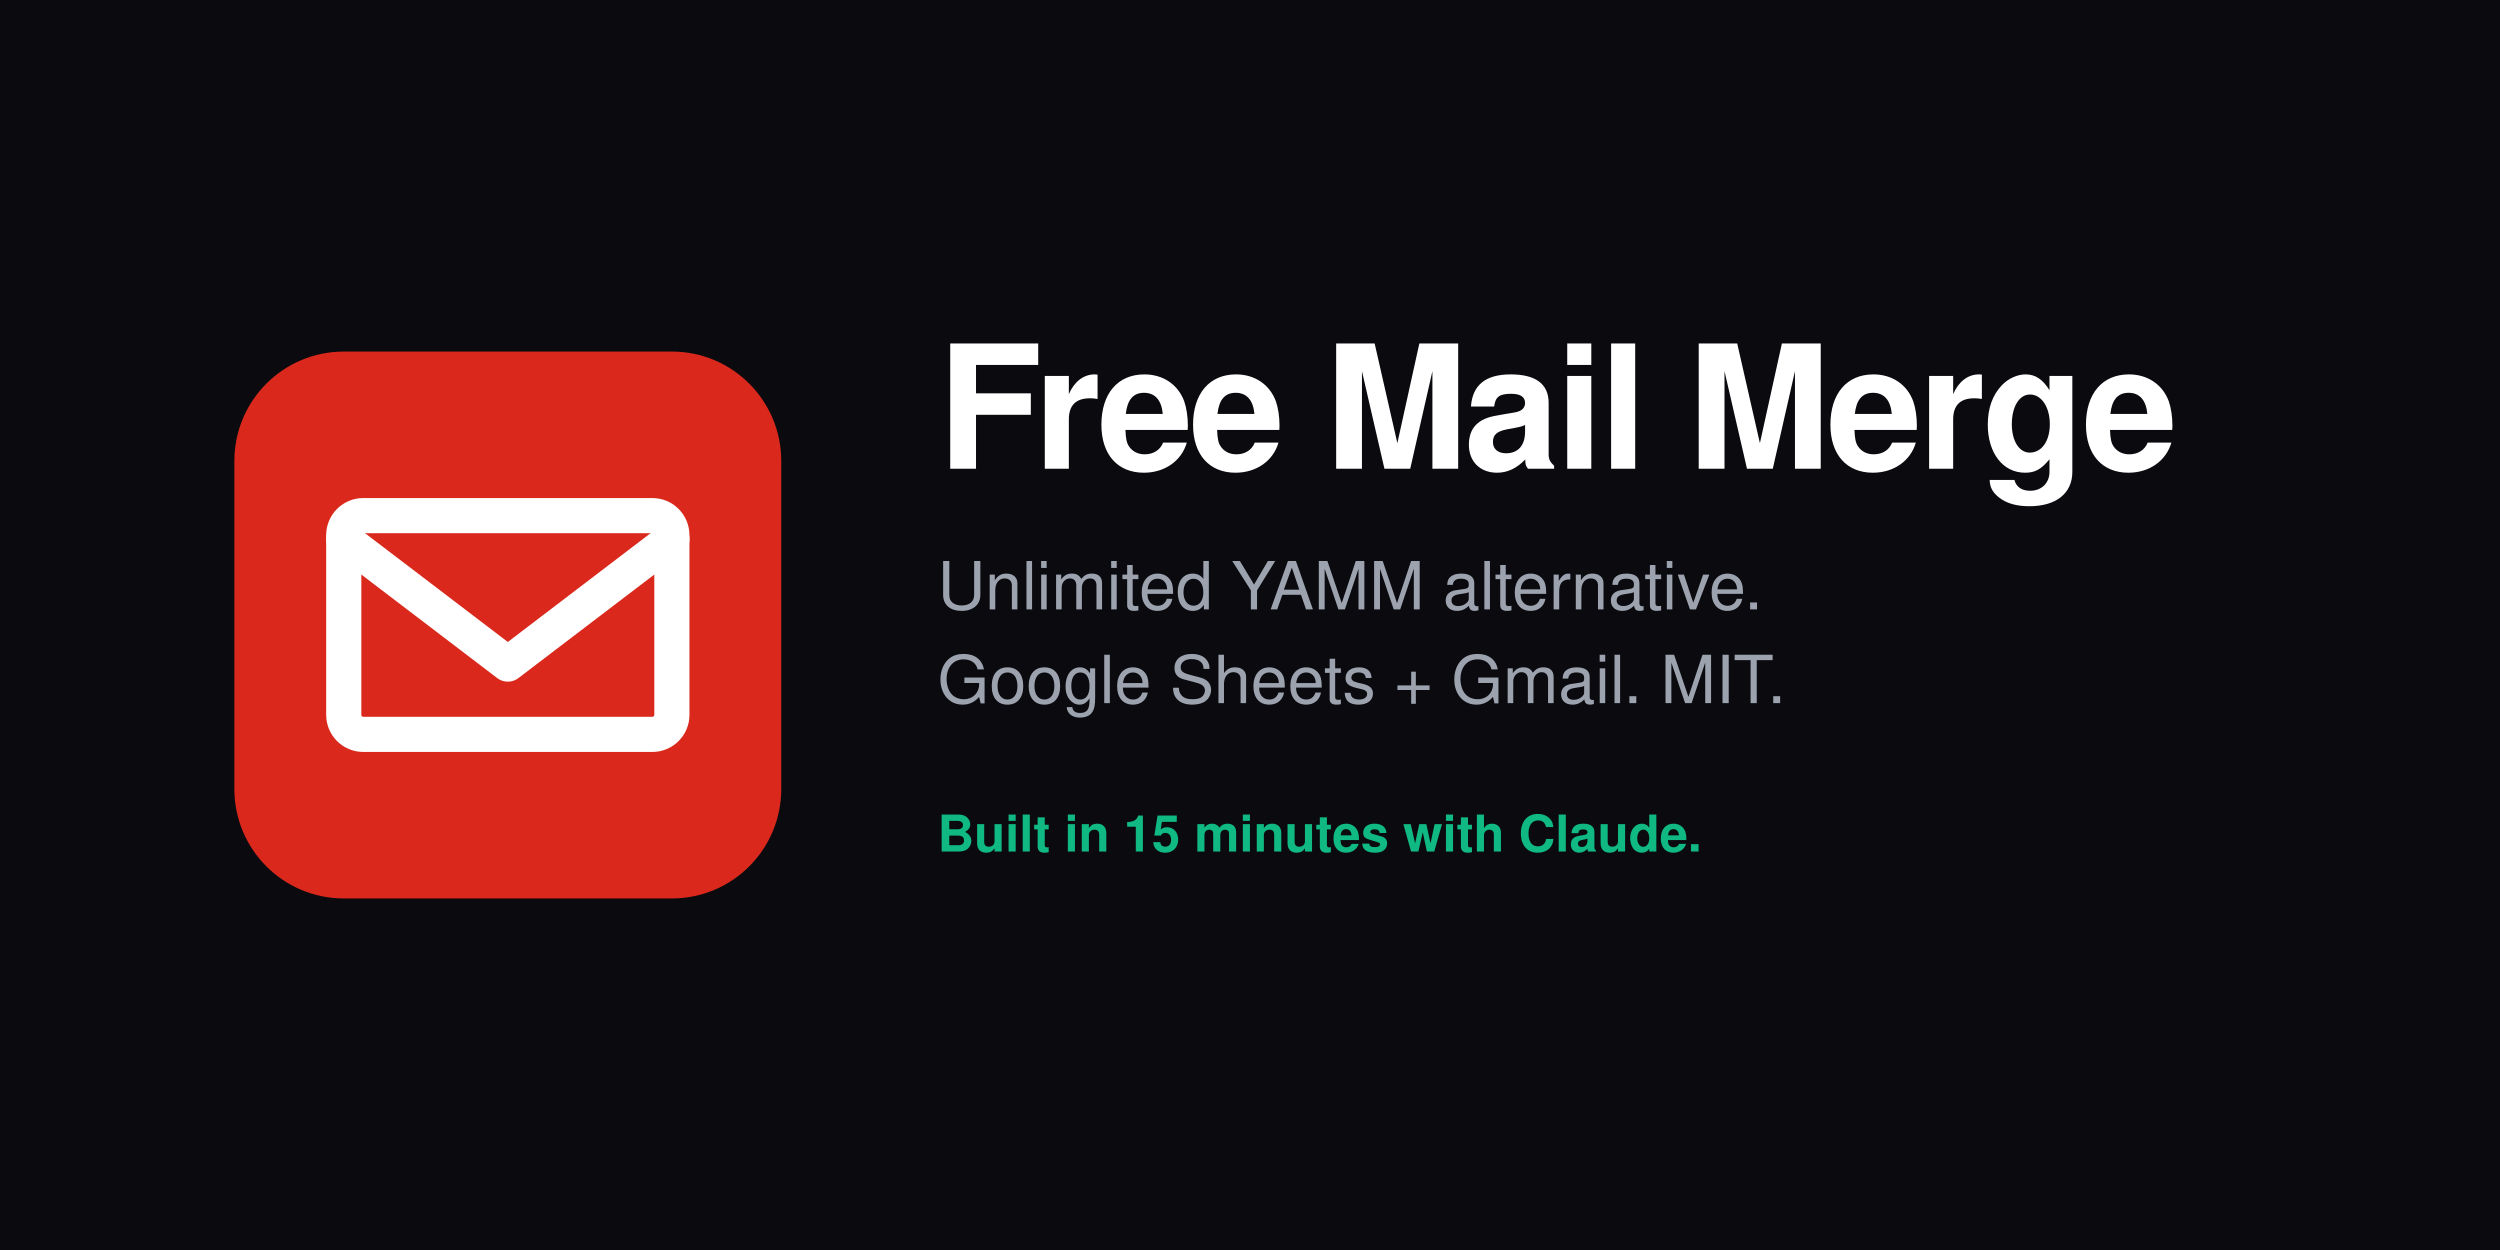
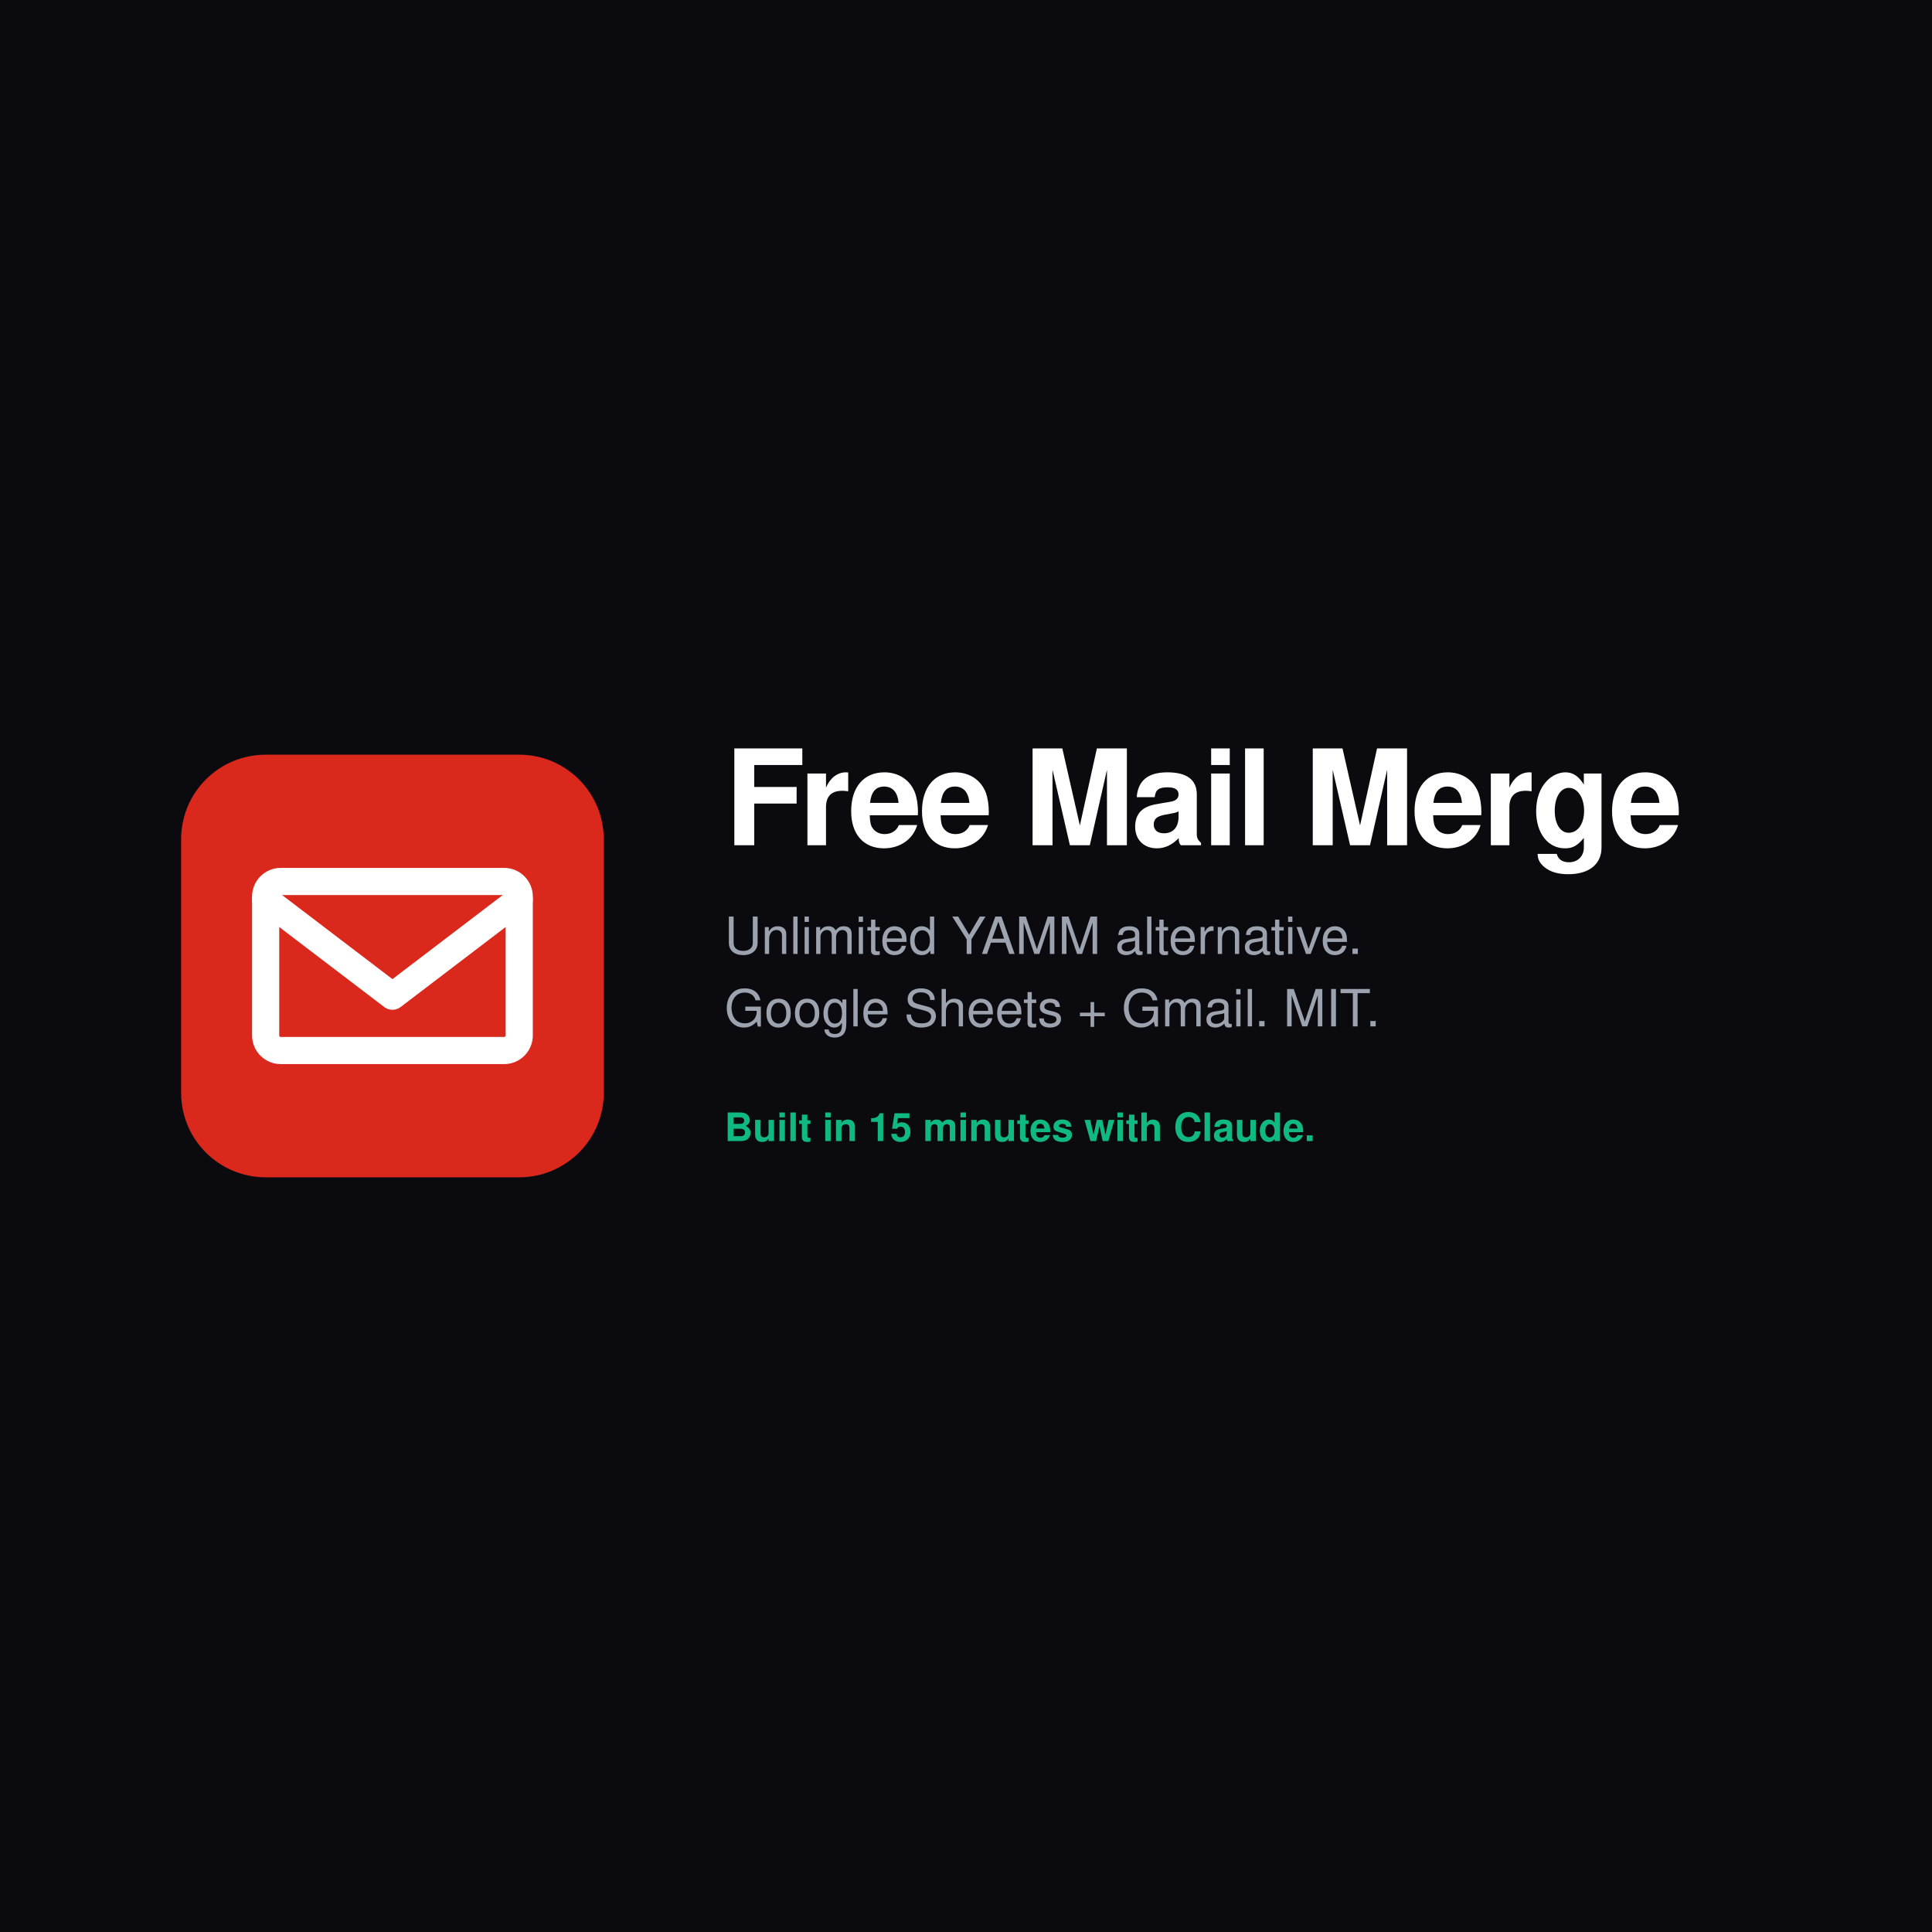
- <svg xmlns="http://www.w3.org/2000/svg" viewBox="0 0 1280 640" width="1280" height="640">
-   <rect width="1280" height="640" fill="#0A0A0F" />
-   <g transform="translate(120, 180)">
+ <svg xmlns="http://www.w3.org/2000/svg" viewBox="0 0 1280 1280" width="1280" height="1280">
+   <rect width="1280" height="1280" fill="#0A0A0F" />
+   <g transform="translate(120, 500)">
    <rect width="280" height="280" rx="56" fill="#DA291C" />
    <g fill="none" stroke="white" stroke-width="18" stroke-linejoin="round" stroke-linecap="round">
      <rect x="56" y="84" width="168" height="112" rx="10" />
      <path d="M56 96 L140 160 L224 96" />
    </g>
  </g>
-   <g transform="translate(480, 240)">
+   <g transform="translate(480, 560)">
    <text x="0" y="0" fill="white" font-family="-apple-system, Helvetica, Arial, sans-serif" font-size="88" font-weight="800" letter-spacing="-2">Free Mail Merge</text>
    <text x="0" y="72" fill="#9CA3AF" font-family="-apple-system, Helvetica, Arial, sans-serif" font-size="34" font-weight="400">Unlimited YAMM alternative.</text>
    <text x="0" y="120" fill="#9CA3AF" font-family="-apple-system, Helvetica, Arial, sans-serif" font-size="34" font-weight="400">Google Sheets + Gmail. MIT.</text>
    <text x="0" y="196" fill="#10B981" font-family="-apple-system, Helvetica, Arial, sans-serif" font-size="26" font-weight="600">Built in 15 minutes with Claude.</text>
  </g>
</svg>
